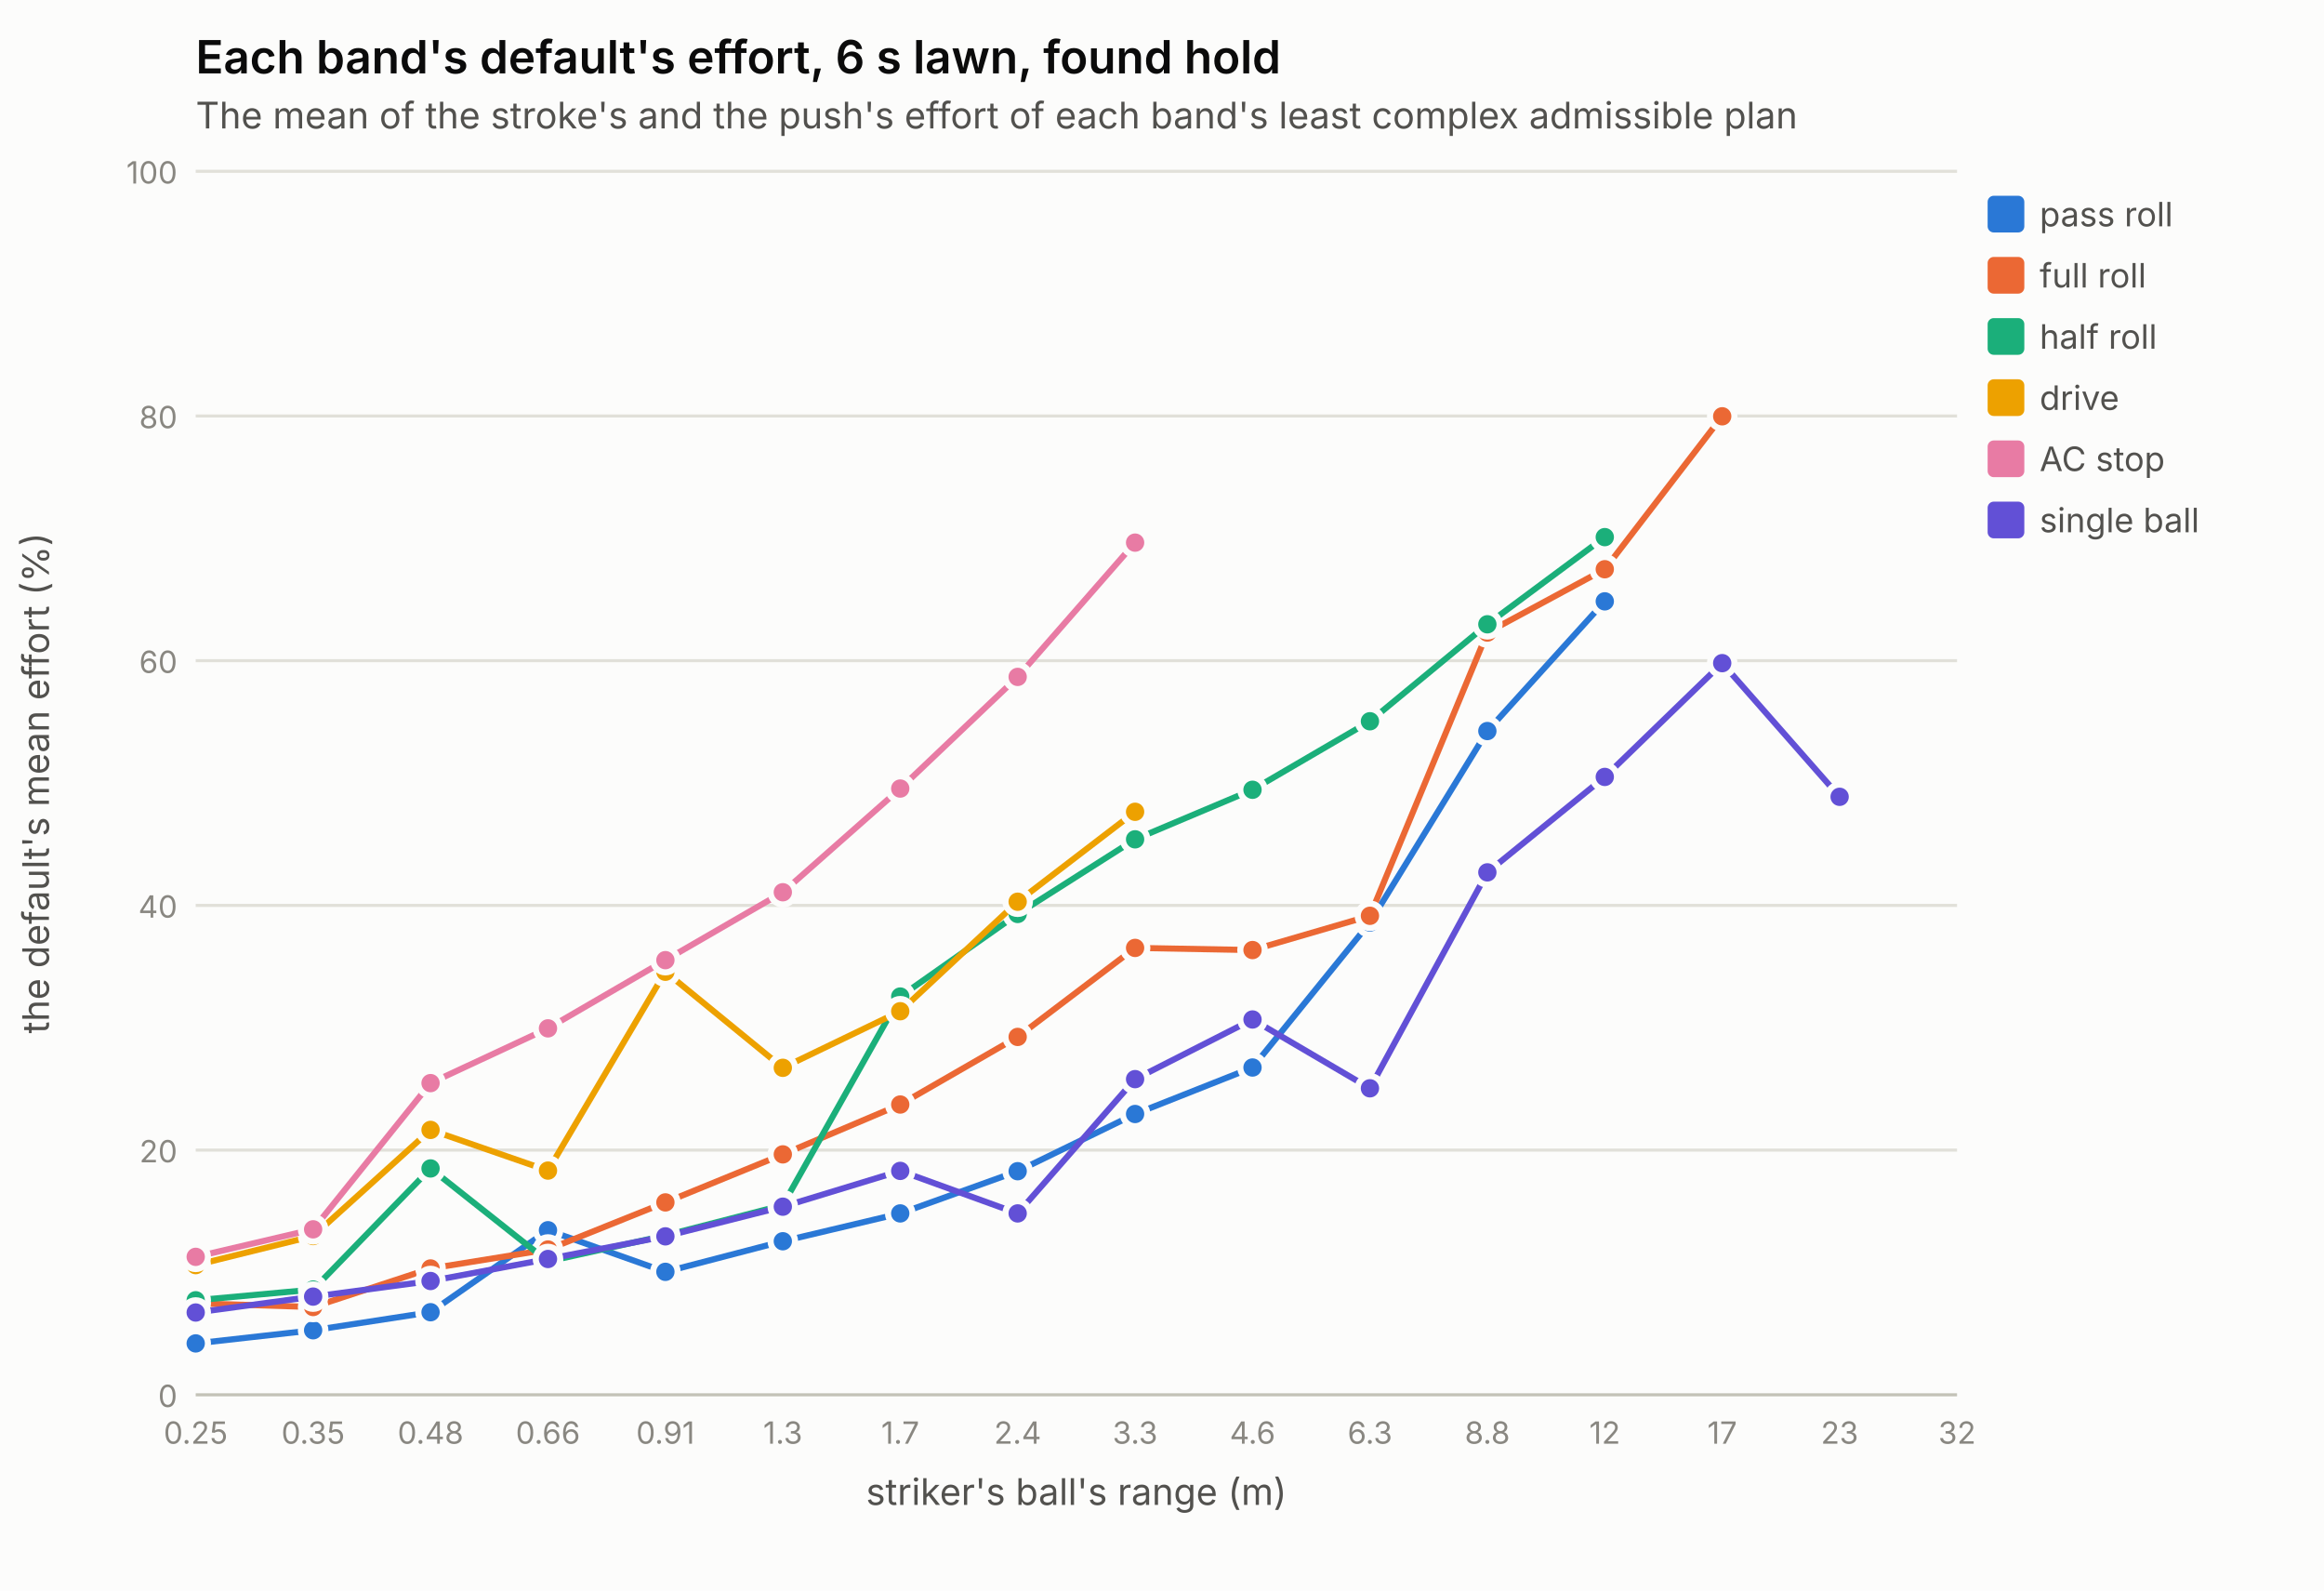
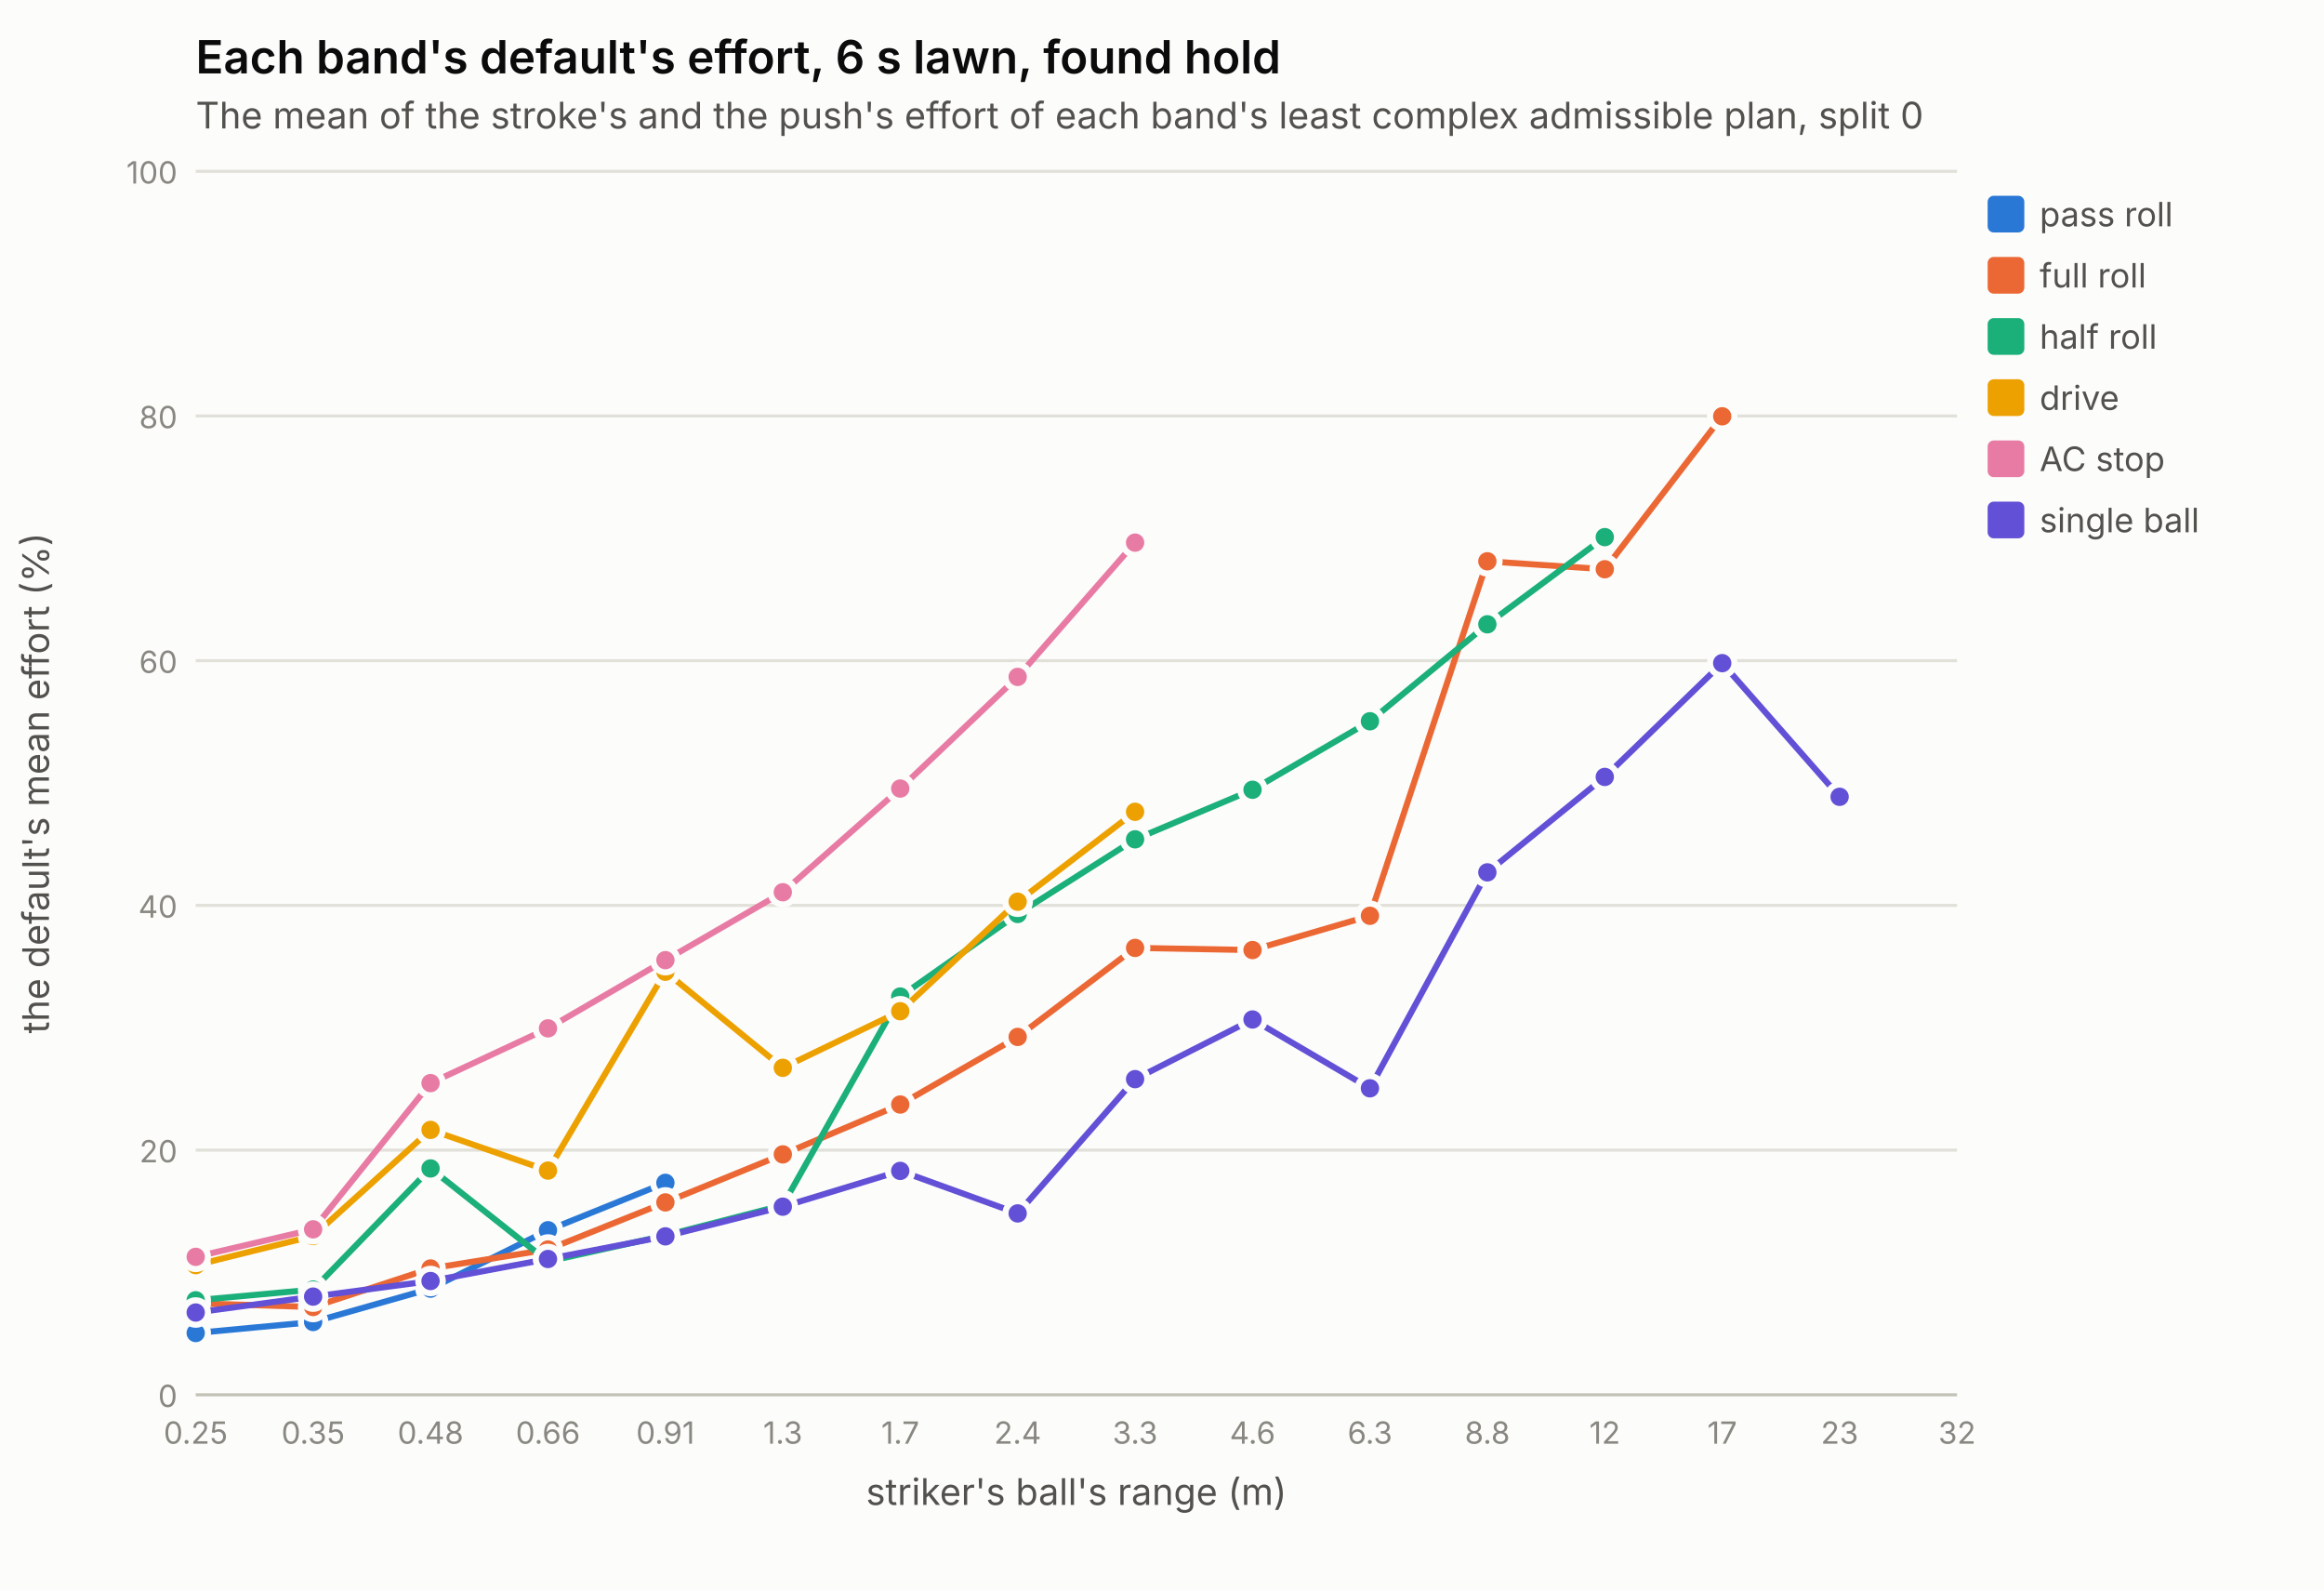
<svg xmlns="http://www.w3.org/2000/svg" viewBox="0 0 760 520" width="760" height="520" font-family="system-ui, -apple-system, Segoe UI, sans-serif" role="img" aria-label="Each band's default's effort, 6 s lawn, found hold">
  <rect width="760" height="520" fill="#fcfcfb" />
  <text x="64" y="24" font-size="15" font-weight="600" fill="#0b0b0b">Each band's default's effort, 6 s lawn, found hold</text>
-   <text x="64" y="42" font-size="12" fill="#52514e">The mean of the stroke's and the push's effort of each band's least complex admissible plan</text>
+   <text x="64" y="42" font-size="12" fill="#52514e">The mean of the stroke's and the push's effort of each band's least complex admissible plan, split 0</text>
  <line x1="64" x2="640" y1="456" y2="456" stroke="#c3c2b7" />
  <text x="58" y="460" font-size="10" text-anchor="end" fill="#898781">0</text>
  <line x1="64" x2="640" y1="376" y2="376" stroke="#e1e0d9" />
  <text x="58" y="380" font-size="10" text-anchor="end" fill="#898781">20</text>
  <line x1="64" x2="640" y1="296" y2="296" stroke="#e1e0d9" />
  <text x="58" y="300" font-size="10" text-anchor="end" fill="#898781">40</text>
  <line x1="64" x2="640" y1="216" y2="216" stroke="#e1e0d9" />
  <text x="58" y="220" font-size="10" text-anchor="end" fill="#898781">60</text>
  <line x1="64" x2="640" y1="136" y2="136" stroke="#e1e0d9" />
  <text x="58" y="140" font-size="10" text-anchor="end" fill="#898781">80</text>
  <line x1="64" x2="640" y1="56" y2="56" stroke="#e1e0d9" />
  <text x="58" y="60" font-size="10" text-anchor="end" fill="#898781">100</text>
  <text x="64.0" y="472" font-size="10" text-anchor="middle" fill="#898781">0.25</text>
  <text x="102.4" y="472" font-size="10" text-anchor="middle" fill="#898781">0.35</text>
  <text x="140.8" y="472" font-size="10" text-anchor="middle" fill="#898781">0.48</text>
  <text x="179.2" y="472" font-size="10" text-anchor="middle" fill="#898781">0.66</text>
  <text x="217.6" y="472" font-size="10" text-anchor="middle" fill="#898781">0.91</text>
  <text x="256.0" y="472" font-size="10" text-anchor="middle" fill="#898781">1.3</text>
  <text x="294.4" y="472" font-size="10" text-anchor="middle" fill="#898781">1.7</text>
  <text x="332.8" y="472" font-size="10" text-anchor="middle" fill="#898781">2.4</text>
  <text x="371.2" y="472" font-size="10" text-anchor="middle" fill="#898781">3.3</text>
  <text x="409.6" y="472" font-size="10" text-anchor="middle" fill="#898781">4.6</text>
  <text x="448.0" y="472" font-size="10" text-anchor="middle" fill="#898781">6.3</text>
  <text x="486.4" y="472" font-size="10" text-anchor="middle" fill="#898781">8.8</text>
  <text x="524.8" y="472" font-size="10" text-anchor="middle" fill="#898781">12</text>
  <text x="563.2" y="472" font-size="10" text-anchor="middle" fill="#898781">17</text>
  <text x="601.6" y="472" font-size="10" text-anchor="middle" fill="#898781">23</text>
  <text x="640.0" y="472" font-size="10" text-anchor="middle" fill="#898781">32</text>
-   <path d="M64.0,439.2 L102.4,434.9 L140.8,429.0 L179.2,402.2 L217.6,415.8 L256.0,405.8 L294.4,396.7 L332.8,382.9 L371.2,364.2 L409.6,349.0 L448.0,301.6 L486.4,239.0 L524.8,196.6" fill="none" stroke="#2a78d6" stroke-width="2" />
-   <circle cx="64.0" cy="439.2" r="4" fill="#2a78d6" stroke="#fcfcfb" stroke-width="2" />
-   <circle cx="102.4" cy="434.9" r="4" fill="#2a78d6" stroke="#fcfcfb" stroke-width="2" />
-   <circle cx="140.8" cy="429.0" r="4" fill="#2a78d6" stroke="#fcfcfb" stroke-width="2" />
+   <path d="M64.0,435.8 L102.4,432.2 L140.8,421.3 L179.2,402.2 L217.6,386.7" fill="none" stroke="#2a78d6" stroke-width="2" />
+   <circle cx="64.0" cy="435.8" r="4" fill="#2a78d6" stroke="#fcfcfb" stroke-width="2" />
+   <circle cx="102.4" cy="432.2" r="4" fill="#2a78d6" stroke="#fcfcfb" stroke-width="2" />
+   <circle cx="140.8" cy="421.3" r="4" fill="#2a78d6" stroke="#fcfcfb" stroke-width="2" />
  <circle cx="179.2" cy="402.2" r="4" fill="#2a78d6" stroke="#fcfcfb" stroke-width="2" />
-   <circle cx="217.6" cy="415.8" r="4" fill="#2a78d6" stroke="#fcfcfb" stroke-width="2" />
-   <circle cx="256.0" cy="405.8" r="4" fill="#2a78d6" stroke="#fcfcfb" stroke-width="2" />
-   <circle cx="294.4" cy="396.7" r="4" fill="#2a78d6" stroke="#fcfcfb" stroke-width="2" />
-   <circle cx="332.8" cy="382.9" r="4" fill="#2a78d6" stroke="#fcfcfb" stroke-width="2" />
-   <circle cx="371.2" cy="364.2" r="4" fill="#2a78d6" stroke="#fcfcfb" stroke-width="2" />
-   <circle cx="409.6" cy="349.0" r="4" fill="#2a78d6" stroke="#fcfcfb" stroke-width="2" />
-   <circle cx="448.0" cy="301.6" r="4" fill="#2a78d6" stroke="#fcfcfb" stroke-width="2" />
-   <circle cx="486.4" cy="239.0" r="4" fill="#2a78d6" stroke="#fcfcfb" stroke-width="2" />
-   <circle cx="524.8" cy="196.6" r="4" fill="#2a78d6" stroke="#fcfcfb" stroke-width="2" />
-   <path d="M64.0,426.1 L102.4,427.3 L140.8,414.7 L179.2,408.5 L217.6,393.1 L256.0,377.4 L294.4,361.1 L332.8,339.0 L371.2,309.9 L409.6,310.6 L448.0,299.4 L486.4,206.8 L524.8,186.1 L563.2,136.1" fill="none" stroke="#eb6834" stroke-width="2" />
+   <circle cx="217.6" cy="386.7" r="4" fill="#2a78d6" stroke="#fcfcfb" stroke-width="2" />
+   <path d="M64.0,426.1 L102.4,427.3 L140.8,414.7 L179.2,408.5 L217.6,393.1 L256.0,377.4 L294.4,361.1 L332.8,339.0 L371.2,309.9 L409.6,310.6 L448.0,299.4 L486.4,183.5 L524.8,186.1 L563.2,136.1" fill="none" stroke="#eb6834" stroke-width="2" />
  <circle cx="64.0" cy="426.1" r="4" fill="#eb6834" stroke="#fcfcfb" stroke-width="2" />
  <circle cx="102.4" cy="427.3" r="4" fill="#eb6834" stroke="#fcfcfb" stroke-width="2" />
  <circle cx="140.8" cy="414.7" r="4" fill="#eb6834" stroke="#fcfcfb" stroke-width="2" />
  <circle cx="179.2" cy="408.5" r="4" fill="#eb6834" stroke="#fcfcfb" stroke-width="2" />
  <circle cx="217.6" cy="393.1" r="4" fill="#eb6834" stroke="#fcfcfb" stroke-width="2" />
  <circle cx="256.0" cy="377.4" r="4" fill="#eb6834" stroke="#fcfcfb" stroke-width="2" />
  <circle cx="294.4" cy="361.1" r="4" fill="#eb6834" stroke="#fcfcfb" stroke-width="2" />
  <circle cx="332.8" cy="339.0" r="4" fill="#eb6834" stroke="#fcfcfb" stroke-width="2" />
  <circle cx="371.2" cy="309.9" r="4" fill="#eb6834" stroke="#fcfcfb" stroke-width="2" />
  <circle cx="409.6" cy="310.6" r="4" fill="#eb6834" stroke="#fcfcfb" stroke-width="2" />
  <circle cx="448.0" cy="299.4" r="4" fill="#eb6834" stroke="#fcfcfb" stroke-width="2" />
-   <circle cx="486.4" cy="206.8" r="4" fill="#eb6834" stroke="#fcfcfb" stroke-width="2" />
+   <circle cx="486.4" cy="183.5" r="4" fill="#eb6834" stroke="#fcfcfb" stroke-width="2" />
  <circle cx="524.8" cy="186.1" r="4" fill="#eb6834" stroke="#fcfcfb" stroke-width="2" />
  <circle cx="563.2" cy="136.1" r="4" fill="#eb6834" stroke="#fcfcfb" stroke-width="2" />
  <path d="M64.0,425.1 L102.4,421.6 L140.8,382.0 L179.2,412.4 L217.6,403.9 L256.0,394.0 L294.4,325.8 L332.8,298.8 L371.2,274.4 L409.6,258.2 L448.0,235.8 L486.4,204.1 L524.8,175.6" fill="none" stroke="#1baf7a" stroke-width="2" />
  <circle cx="64.0" cy="425.1" r="4" fill="#1baf7a" stroke="#fcfcfb" stroke-width="2" />
  <circle cx="102.4" cy="421.6" r="4" fill="#1baf7a" stroke="#fcfcfb" stroke-width="2" />
  <circle cx="140.8" cy="382.0" r="4" fill="#1baf7a" stroke="#fcfcfb" stroke-width="2" />
  <circle cx="179.2" cy="412.4" r="4" fill="#1baf7a" stroke="#fcfcfb" stroke-width="2" />
  <circle cx="217.6" cy="403.9" r="4" fill="#1baf7a" stroke="#fcfcfb" stroke-width="2" />
  <circle cx="256.0" cy="394.0" r="4" fill="#1baf7a" stroke="#fcfcfb" stroke-width="2" />
  <circle cx="294.4" cy="325.8" r="4" fill="#1baf7a" stroke="#fcfcfb" stroke-width="2" />
  <circle cx="332.8" cy="298.8" r="4" fill="#1baf7a" stroke="#fcfcfb" stroke-width="2" />
  <circle cx="371.2" cy="274.4" r="4" fill="#1baf7a" stroke="#fcfcfb" stroke-width="2" />
  <circle cx="409.6" cy="258.2" r="4" fill="#1baf7a" stroke="#fcfcfb" stroke-width="2" />
  <circle cx="448.0" cy="235.8" r="4" fill="#1baf7a" stroke="#fcfcfb" stroke-width="2" />
  <circle cx="486.4" cy="204.1" r="4" fill="#1baf7a" stroke="#fcfcfb" stroke-width="2" />
  <circle cx="524.8" cy="175.6" r="4" fill="#1baf7a" stroke="#fcfcfb" stroke-width="2" />
  <path d="M64.0,413.6 L102.4,404.1 L140.8,369.4 L179.2,382.7 L217.6,317.7 L256.0,349.1 L294.4,330.6 L332.8,294.8 L371.2,265.4" fill="none" stroke="#eda100" stroke-width="2" />
  <circle cx="64.0" cy="413.6" r="4" fill="#eda100" stroke="#fcfcfb" stroke-width="2" />
  <circle cx="102.4" cy="404.1" r="4" fill="#eda100" stroke="#fcfcfb" stroke-width="2" />
  <circle cx="140.8" cy="369.4" r="4" fill="#eda100" stroke="#fcfcfb" stroke-width="2" />
  <circle cx="179.2" cy="382.7" r="4" fill="#eda100" stroke="#fcfcfb" stroke-width="2" />
  <circle cx="217.6" cy="317.7" r="4" fill="#eda100" stroke="#fcfcfb" stroke-width="2" />
  <circle cx="256.0" cy="349.1" r="4" fill="#eda100" stroke="#fcfcfb" stroke-width="2" />
  <circle cx="294.4" cy="330.6" r="4" fill="#eda100" stroke="#fcfcfb" stroke-width="2" />
  <circle cx="332.8" cy="294.8" r="4" fill="#eda100" stroke="#fcfcfb" stroke-width="2" />
  <circle cx="371.2" cy="265.4" r="4" fill="#eda100" stroke="#fcfcfb" stroke-width="2" />
  <path d="M64.0,410.9 L102.4,401.9 L140.8,354.1 L179.2,336.2 L217.6,313.9 L256.0,291.7 L294.4,257.8 L332.8,221.3 L371.2,177.4" fill="none" stroke="#e87ba4" stroke-width="2" />
  <circle cx="64.0" cy="410.9" r="4" fill="#e87ba4" stroke="#fcfcfb" stroke-width="2" />
  <circle cx="102.4" cy="401.9" r="4" fill="#e87ba4" stroke="#fcfcfb" stroke-width="2" />
  <circle cx="140.8" cy="354.1" r="4" fill="#e87ba4" stroke="#fcfcfb" stroke-width="2" />
  <circle cx="179.2" cy="336.2" r="4" fill="#e87ba4" stroke="#fcfcfb" stroke-width="2" />
  <circle cx="217.6" cy="313.9" r="4" fill="#e87ba4" stroke="#fcfcfb" stroke-width="2" />
  <circle cx="256.0" cy="291.7" r="4" fill="#e87ba4" stroke="#fcfcfb" stroke-width="2" />
  <circle cx="294.4" cy="257.8" r="4" fill="#e87ba4" stroke="#fcfcfb" stroke-width="2" />
  <circle cx="332.8" cy="221.3" r="4" fill="#e87ba4" stroke="#fcfcfb" stroke-width="2" />
  <circle cx="371.2" cy="177.4" r="4" fill="#e87ba4" stroke="#fcfcfb" stroke-width="2" />
  <path d="M64.0,429.1 L102.4,423.9 L140.8,418.8 L179.2,411.6 L217.6,404.2 L256.0,394.5 L294.4,382.8 L332.8,396.7 L371.2,352.8 L409.6,333.3 L448.0,355.8 L486.4,285.2 L524.8,254.0 L563.2,216.8 L601.6,260.5" fill="none" stroke="#6250d6" stroke-width="2" />
  <circle cx="64.0" cy="429.1" r="4" fill="#6250d6" stroke="#fcfcfb" stroke-width="2" />
  <circle cx="102.4" cy="423.9" r="4" fill="#6250d6" stroke="#fcfcfb" stroke-width="2" />
  <circle cx="140.8" cy="418.8" r="4" fill="#6250d6" stroke="#fcfcfb" stroke-width="2" />
  <circle cx="179.2" cy="411.6" r="4" fill="#6250d6" stroke="#fcfcfb" stroke-width="2" />
  <circle cx="217.6" cy="404.2" r="4" fill="#6250d6" stroke="#fcfcfb" stroke-width="2" />
  <circle cx="256.0" cy="394.5" r="4" fill="#6250d6" stroke="#fcfcfb" stroke-width="2" />
  <circle cx="294.4" cy="382.8" r="4" fill="#6250d6" stroke="#fcfcfb" stroke-width="2" />
  <circle cx="332.8" cy="396.7" r="4" fill="#6250d6" stroke="#fcfcfb" stroke-width="2" />
  <circle cx="371.2" cy="352.8" r="4" fill="#6250d6" stroke="#fcfcfb" stroke-width="2" />
  <circle cx="409.6" cy="333.3" r="4" fill="#6250d6" stroke="#fcfcfb" stroke-width="2" />
  <circle cx="448.0" cy="355.8" r="4" fill="#6250d6" stroke="#fcfcfb" stroke-width="2" />
  <circle cx="486.4" cy="285.2" r="4" fill="#6250d6" stroke="#fcfcfb" stroke-width="2" />
  <circle cx="524.8" cy="254.0" r="4" fill="#6250d6" stroke="#fcfcfb" stroke-width="2" />
  <circle cx="563.2" cy="216.8" r="4" fill="#6250d6" stroke="#fcfcfb" stroke-width="2" />
  <circle cx="601.6" cy="260.5" r="4" fill="#6250d6" stroke="#fcfcfb" stroke-width="2" />
  <text x="352" y="492" font-size="12" text-anchor="middle" fill="#52514e">striker's ball's range (m)</text>
  <text transform="translate(16 256) rotate(-90)" font-size="12" text-anchor="middle" fill="#52514e">the default's mean effort (%)</text>
  <rect x="650" y="64" width="12" height="12" rx="2" fill="#2a78d6" />
  <text x="667" y="74" font-size="11" fill="#52514e">pass roll</text>
  <rect x="650" y="84" width="12" height="12" rx="2" fill="#eb6834" />
  <text x="667" y="94" font-size="11" fill="#52514e">full roll</text>
  <rect x="650" y="104" width="12" height="12" rx="2" fill="#1baf7a" />
  <text x="667" y="114" font-size="11" fill="#52514e">half roll</text>
  <rect x="650" y="124" width="12" height="12" rx="2" fill="#eda100" />
  <text x="667" y="134" font-size="11" fill="#52514e">drive</text>
  <rect x="650" y="144" width="12" height="12" rx="2" fill="#e87ba4" />
  <text x="667" y="154" font-size="11" fill="#52514e">AC stop</text>
  <rect x="650" y="164" width="12" height="12" rx="2" fill="#6250d6" />
  <text x="667" y="174" font-size="11" fill="#52514e">single ball</text>
</svg>
